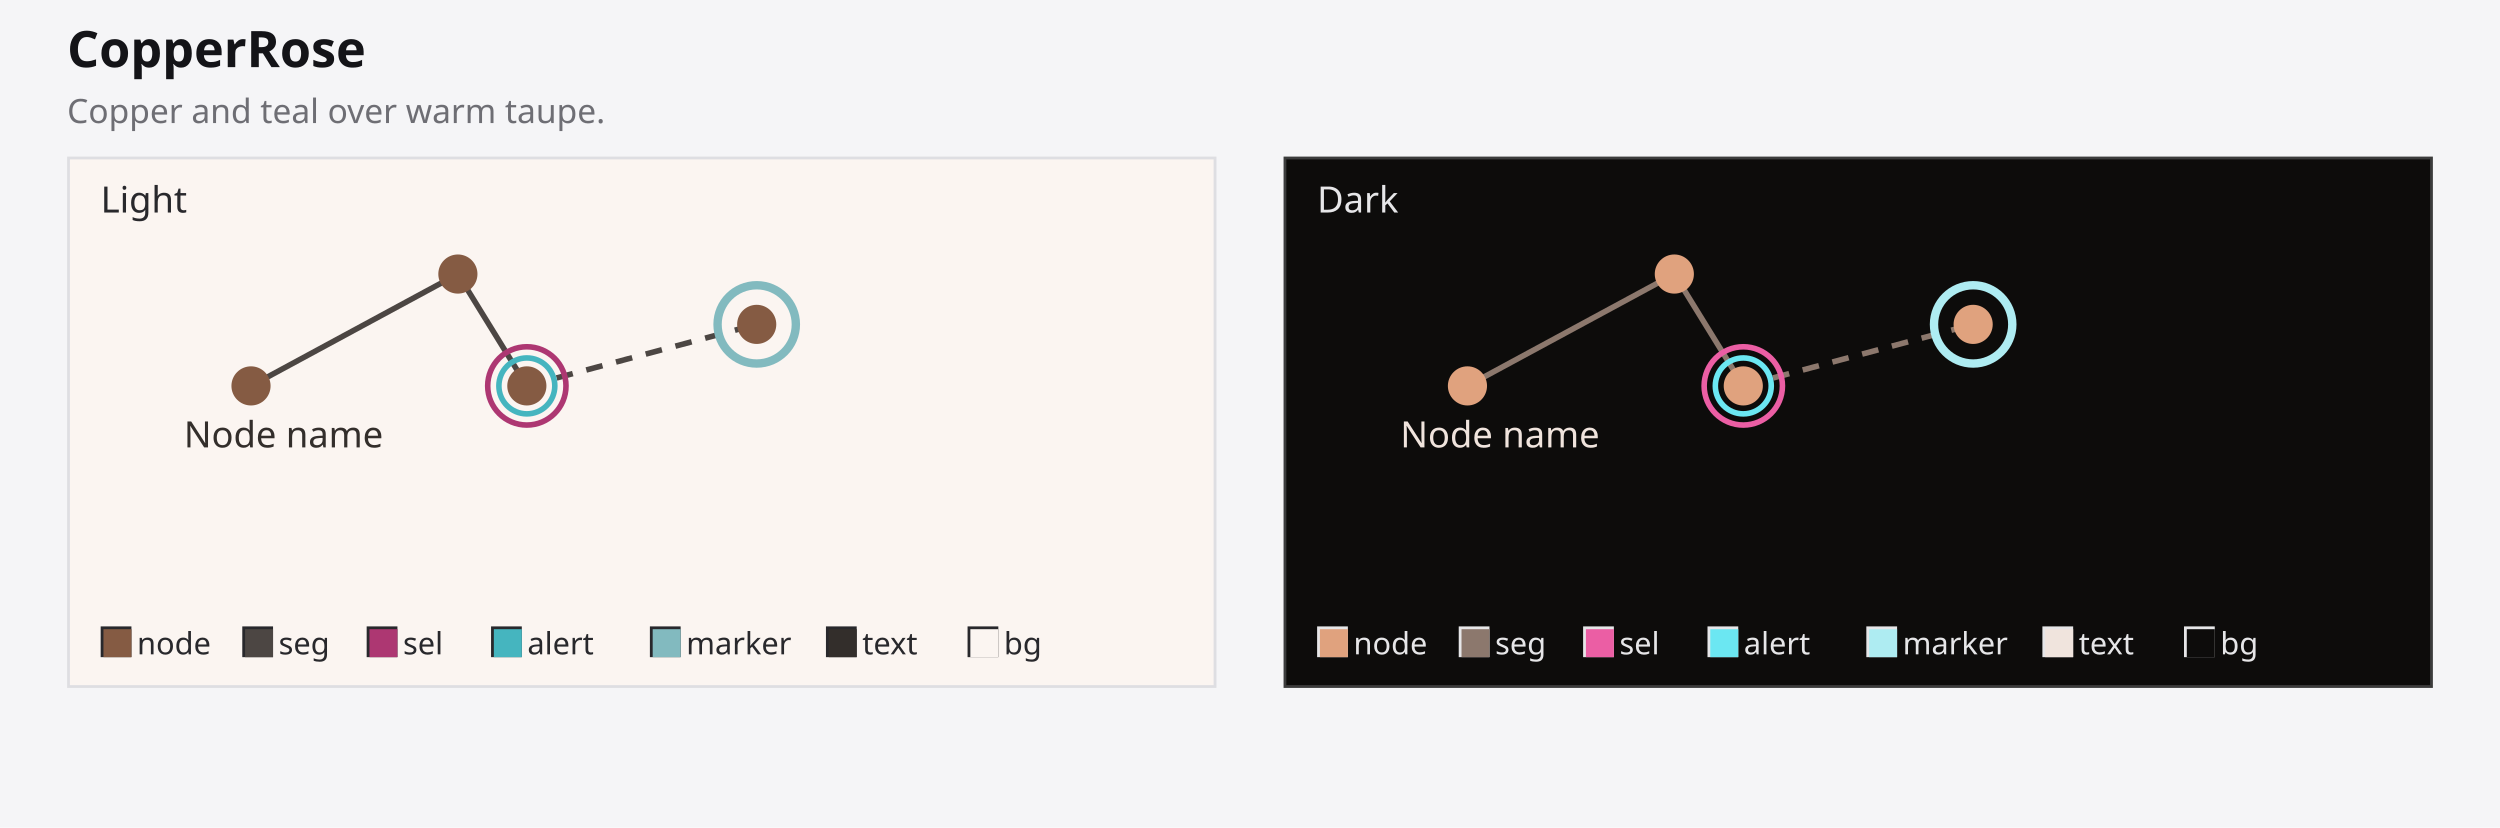
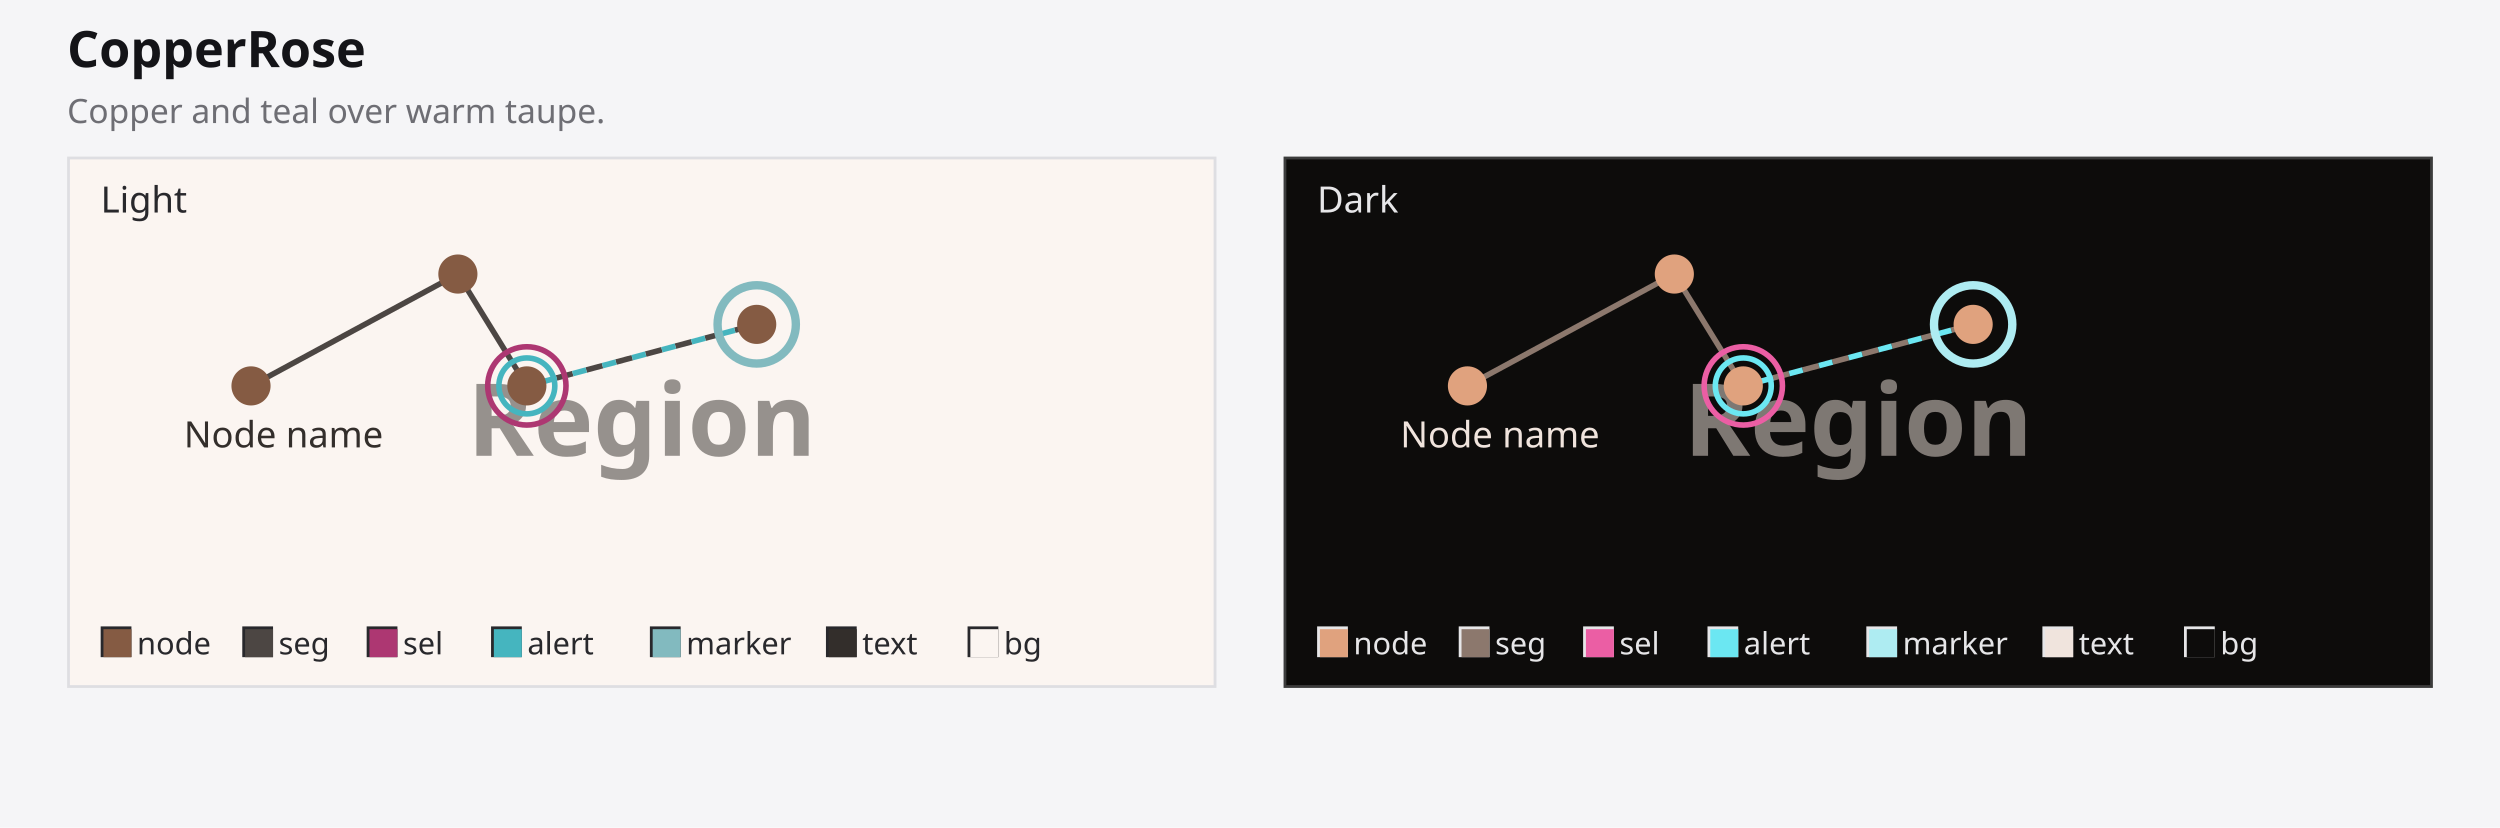
<svg xmlns="http://www.w3.org/2000/svg" width="894" height="296" viewBox="0 0 894 296" font-family="sans-serif">
  <rect width="894" height="296" fill="#F5F5F7" />
  <text x="24" y="24" font-size="18" font-weight="700" fill="#141418">CopperRose</text>
  <text x="24" y="44" font-size="12" fill="#6E6E74">Copper and teal over warm taupe.</text>
  <rect x="24" y="56" width="411" height="190" fill="#DEDEE2" />
  <rect x="25" y="57" width="409" height="188" fill="#FBF5F1" />
+   <text x="229.5" y="163" text-anchor="middle" font-family="sans-serif" font-weight="700" font-size="36" fill="#332E2B" fill-opacity="0.5">Region</text>
  <text x="36" y="76" font-family="sans-serif" font-size="13" fill="#28282C">Light</text>
  <line x1="163.74" y1="98" x2="89.76" y2="138" stroke="#4C4643" stroke-width="2" />
  <line x1="163.74" y1="98" x2="188.4" y2="138" stroke="#4C4643" stroke-width="2" />
  <line x1="188.4" y1="138" x2="270.6" y2="116" stroke="#4C4643" stroke-width="2" stroke-dasharray="6,5" />
+   <line x1="188.4" y1="138" x2="270.6" y2="116" stroke="#45B5BF" stroke-width="2" stroke-dasharray="5,6" stroke-dashoffset="5" />
  <circle cx="163.74" cy="98" r="7" fill="#855B43" />
  <circle cx="89.76" cy="138" r="7" fill="#855B43" />
  <circle cx="188.4" cy="138" r="14" fill="none" stroke="#AD3772" stroke-width="2" />
  <circle cx="188.4" cy="138" r="10" fill="none" stroke="#45B5BF" stroke-width="2" />
  <circle cx="188.4" cy="138" r="7" fill="#855B43" />
  <circle cx="270.6" cy="116" r="14" fill="none" stroke="#82BABF" stroke-width="3" />
  <circle cx="270.6" cy="116" r="7" fill="#855B43" />
  <text x="65.76" y="160" font-family="sans-serif" font-size="13" fill="#332E2B">Node name</text>
  <rect x="36" y="224" width="11" height="11" fill="#28282C" />
  <rect x="37" y="225" width="10" height="10" fill="#855B43" />
  <text x="49" y="234" font-family="sans-serif" font-size="11" fill="#28282C">node</text>
  <rect x="86.64" y="224" width="11" height="11" fill="#28282C" />
  <rect x="87.64" y="225" width="10" height="10" fill="#4C4643" />
  <text x="99.64" y="234" font-family="sans-serif" font-size="11" fill="#28282C">seg</text>
  <rect x="131.12" y="224" width="11" height="11" fill="#28282C" />
  <rect x="132.12" y="225" width="10" height="10" fill="#AD3772" />
  <text x="144.12" y="234" font-family="sans-serif" font-size="11" fill="#28282C">sel</text>
  <rect x="175.6" y="224" width="11" height="11" fill="#28282C" />
  <rect x="176.6" y="225" width="10" height="10" fill="#45B5BF" />
  <text x="188.6" y="234" font-family="sans-serif" font-size="11" fill="#28282C">alert</text>
  <rect x="232.4" y="224" width="11" height="11" fill="#28282C" />
  <rect x="233.4" y="225" width="10" height="10" fill="#82BABF" />
  <text x="245.4" y="234" font-family="sans-serif" font-size="11" fill="#28282C">marker</text>
  <rect x="295.36" y="224" width="11" height="11" fill="#28282C" />
  <rect x="296.36" y="225" width="10" height="10" fill="#332E2B" />
  <text x="308.36" y="234" font-family="sans-serif" font-size="11" fill="#28282C">text</text>
  <rect x="346" y="224" width="11" height="11" fill="#28282C" />
  <rect x="347" y="225" width="10" height="10" fill="#FBF5F1" />
  <text x="359" y="234" font-family="sans-serif" font-size="11" fill="#28282C">bg</text>
  <rect x="459" y="56" width="411" height="190" fill="#3C3C3C" />
  <rect x="460" y="57" width="409" height="188" fill="#0D0C0B" />
+   <text x="664.5" y="163" text-anchor="middle" font-family="sans-serif" font-weight="700" font-size="36" fill="#F0E4DD" fill-opacity="0.5">Region</text>
  <text x="471" y="76" font-family="sans-serif" font-size="13" fill="#E6E6E8">Dark</text>
  <line x1="598.74" y1="98" x2="524.76" y2="138" stroke="#8C786D" stroke-width="2" />
  <line x1="598.74" y1="98" x2="623.4" y2="138" stroke="#8C786D" stroke-width="2" />
  <line x1="623.4" y1="138" x2="705.6" y2="116" stroke="#8C786D" stroke-width="2" stroke-dasharray="6,5" />
+   <line x1="623.4" y1="138" x2="705.6" y2="116" stroke="#6BE7F2" stroke-width="2" stroke-dasharray="5,6" stroke-dashoffset="5" />
  <circle cx="598.74" cy="98" r="7" fill="#E0A27E" />
  <circle cx="524.76" cy="138" r="7" fill="#E0A27E" />
  <circle cx="623.4" cy="138" r="14" fill="none" stroke="#EB5EA4" stroke-width="2" />
  <circle cx="623.4" cy="138" r="10" fill="none" stroke="#6BE7F2" stroke-width="2" />
  <circle cx="623.4" cy="138" r="7" fill="#E0A27E" />
  <circle cx="705.6" cy="116" r="14" fill="none" stroke="#AEECF2" stroke-width="3" />
  <circle cx="705.6" cy="116" r="7" fill="#E0A27E" />
  <text x="500.76" y="160" font-family="sans-serif" font-size="13" fill="#F0E4DD">Node name</text>
  <rect x="471" y="224" width="11" height="11" fill="#E6E6E8" />
  <rect x="472" y="225" width="10" height="10" fill="#E0A27E" />
  <text x="484" y="234" font-family="sans-serif" font-size="11" fill="#E6E6E8">node</text>
  <rect x="521.64" y="224" width="11" height="11" fill="#E6E6E8" />
  <rect x="522.64" y="225" width="10" height="10" fill="#8C786D" />
  <text x="534.64" y="234" font-family="sans-serif" font-size="11" fill="#E6E6E8">seg</text>
  <rect x="566.12" y="224" width="11" height="11" fill="#E6E6E8" />
  <rect x="567.12" y="225" width="10" height="10" fill="#EB5EA4" />
  <text x="579.12" y="234" font-family="sans-serif" font-size="11" fill="#E6E6E8">sel</text>
  <rect x="610.6" y="224" width="11" height="11" fill="#E6E6E8" />
  <rect x="611.6" y="225" width="10" height="10" fill="#6BE7F2" />
  <text x="623.6" y="234" font-family="sans-serif" font-size="11" fill="#E6E6E8">alert</text>
  <rect x="667.4" y="224" width="11" height="11" fill="#E6E6E8" />
  <rect x="668.4" y="225" width="10" height="10" fill="#AEECF2" />
  <text x="680.4" y="234" font-family="sans-serif" font-size="11" fill="#E6E6E8">marker</text>
  <rect x="730.36" y="224" width="11" height="11" fill="#E6E6E8" />
  <rect x="731.36" y="225" width="10" height="10" fill="#F0E4DD" />
  <text x="743.36" y="234" font-family="sans-serif" font-size="11" fill="#E6E6E8">text</text>
  <rect x="781" y="224" width="11" height="11" fill="#E6E6E8" />
  <rect x="782" y="225" width="10" height="10" fill="#0D0C0B" />
  <text x="794" y="234" font-family="sans-serif" font-size="11" fill="#E6E6E8">bg</text>
</svg>
